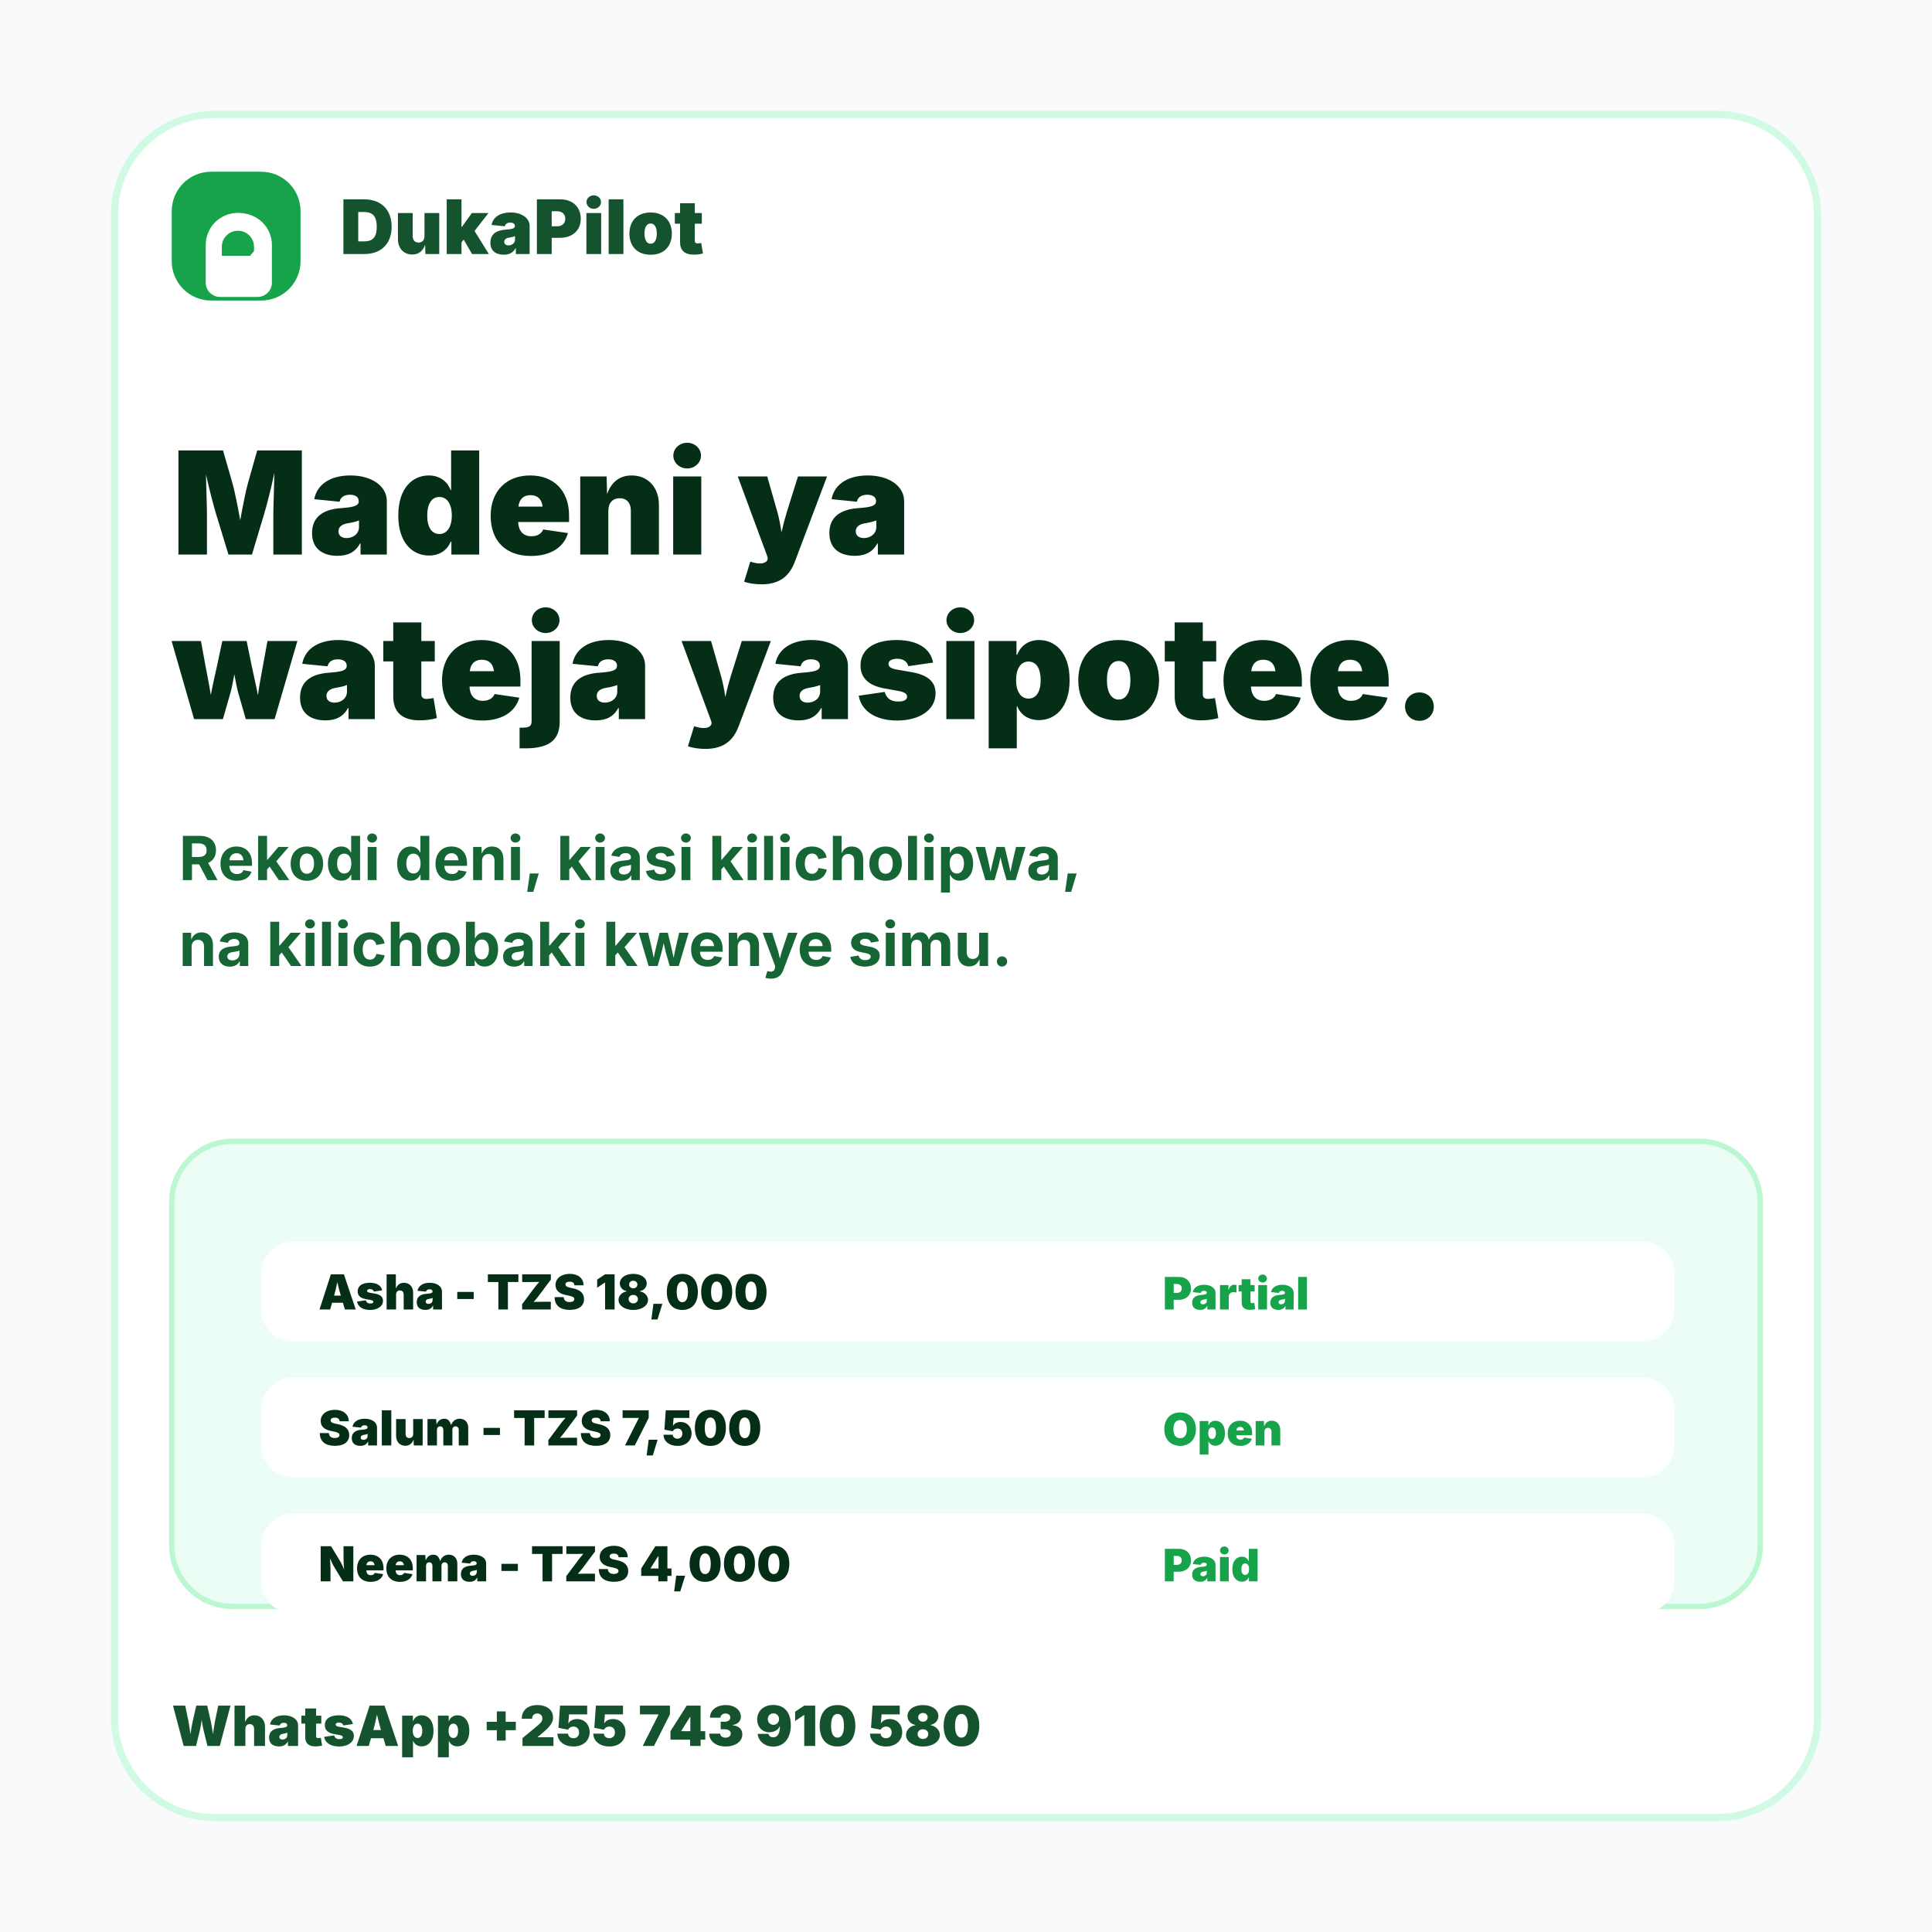
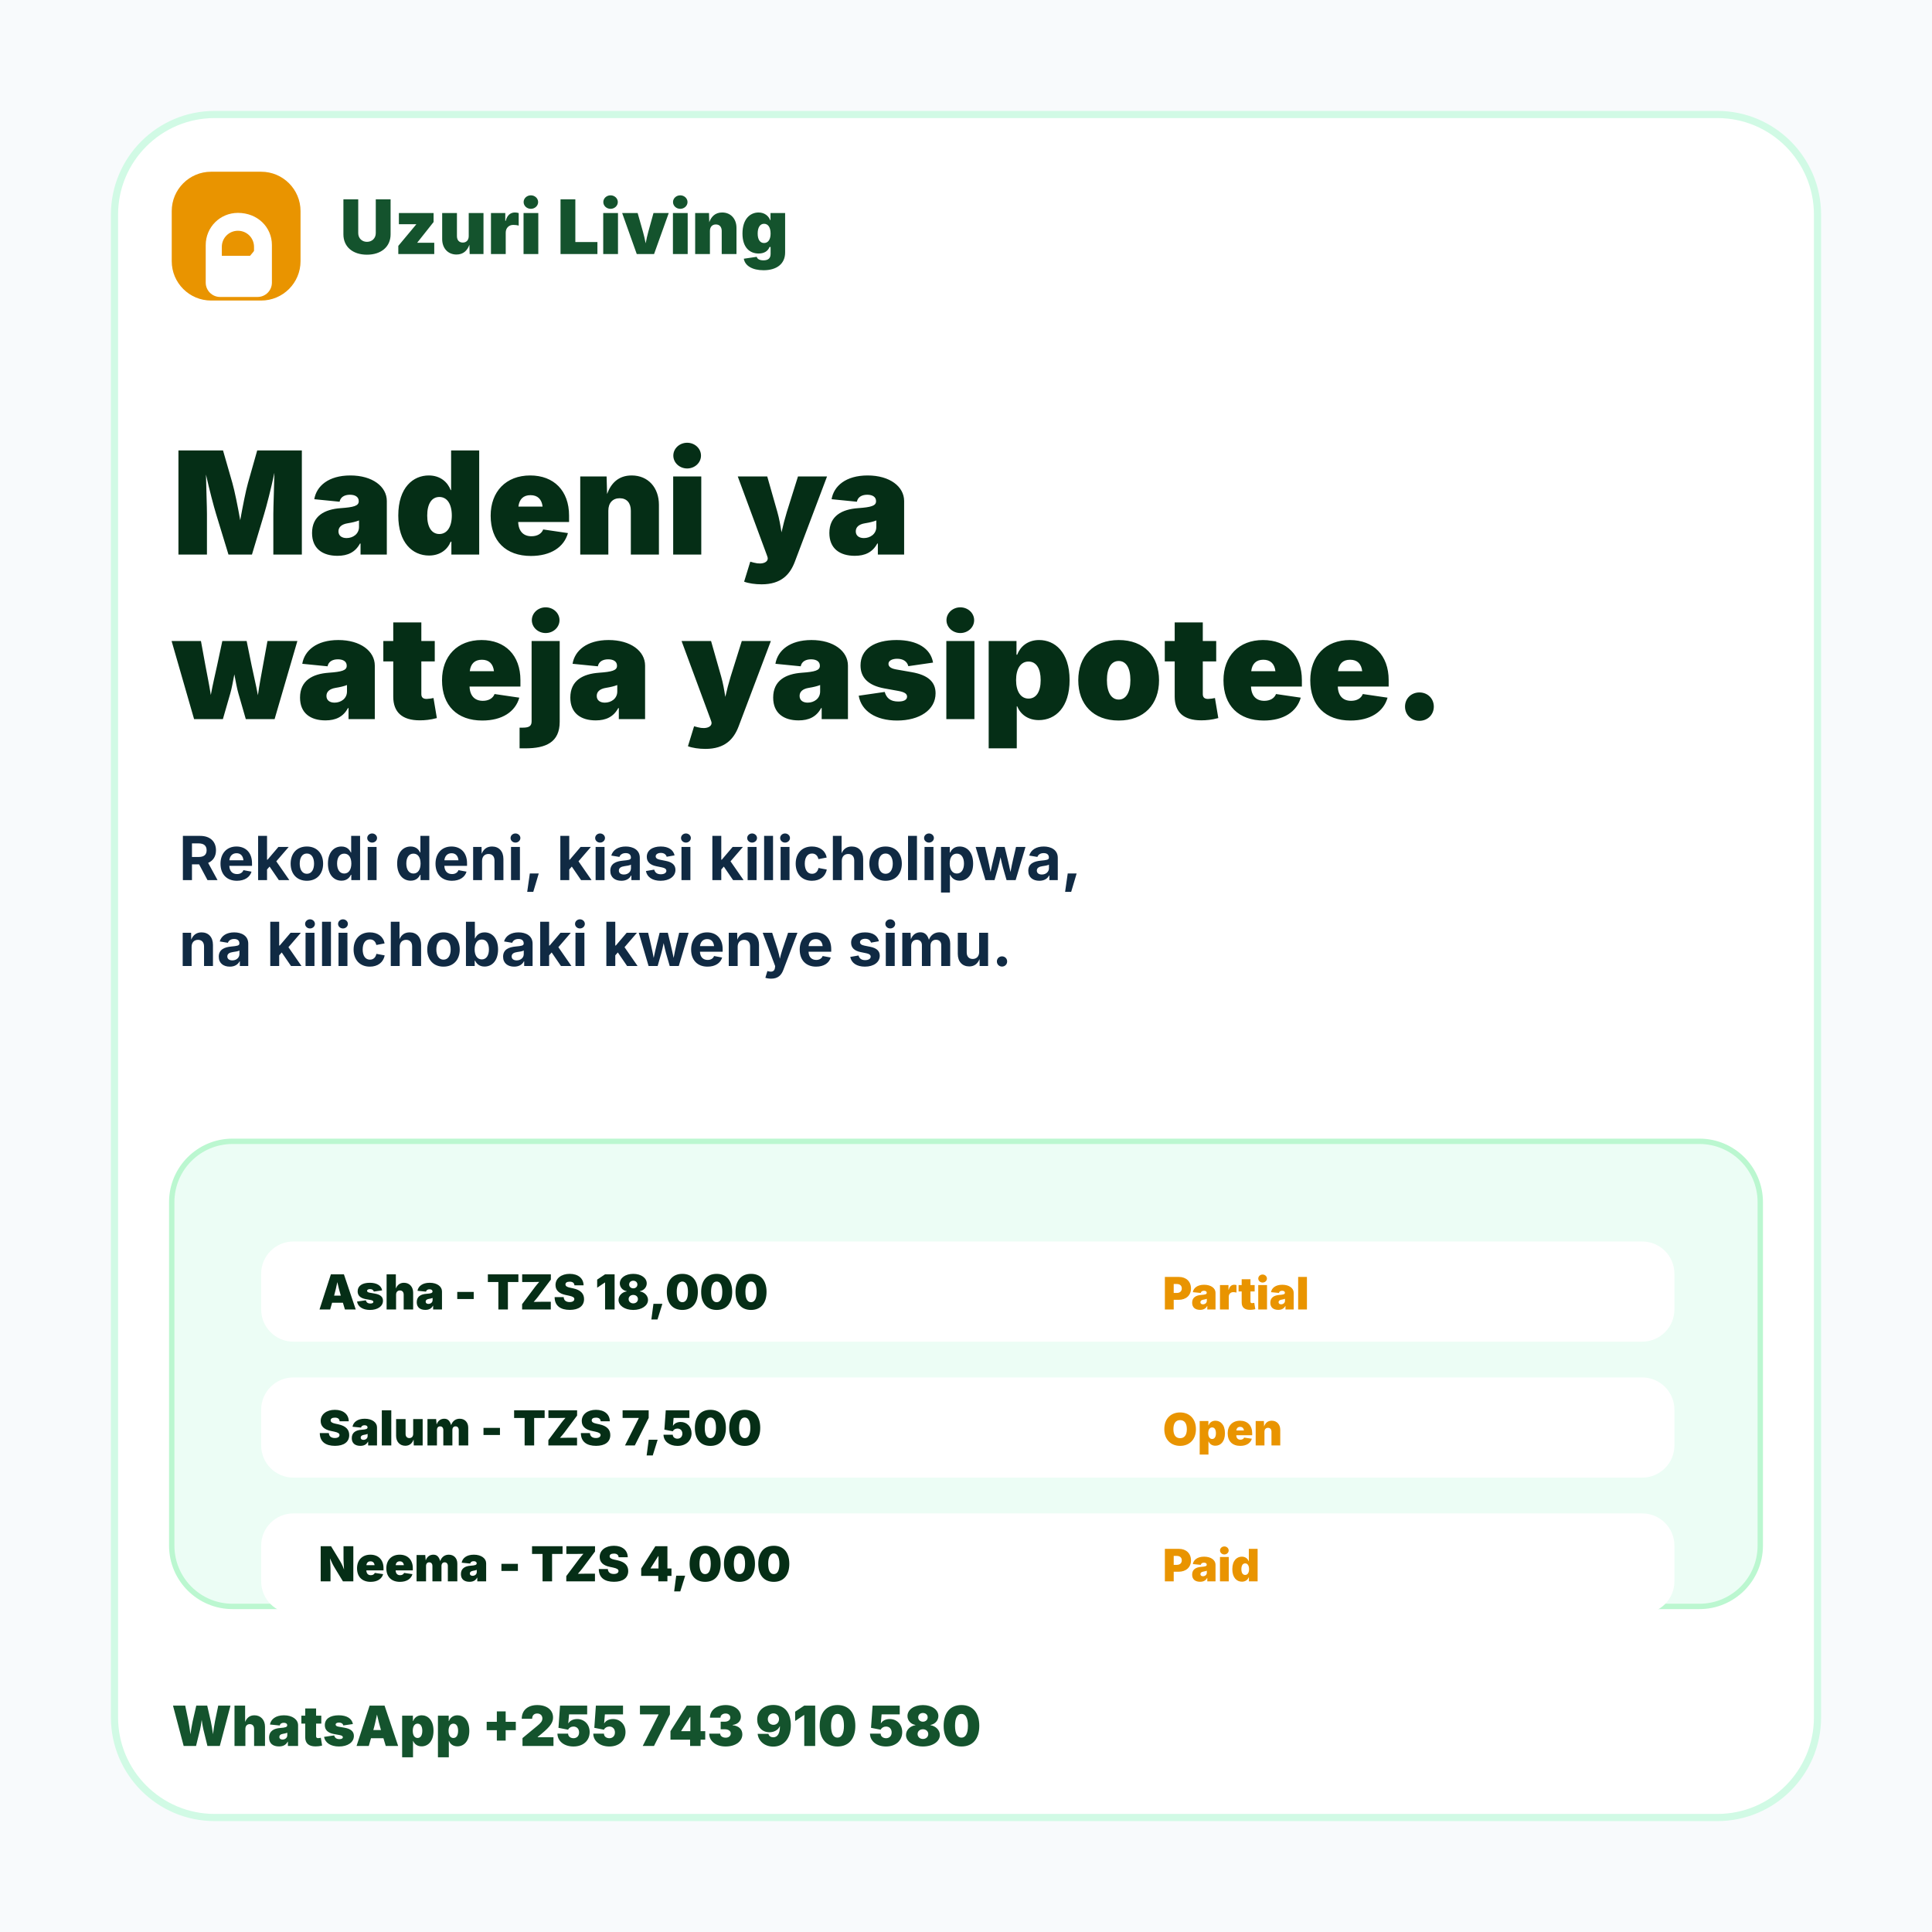
<svg xmlns="http://www.w3.org/2000/svg" width="1080" height="1080" viewBox="0 0 1080 1080" fill="none">
  <rect width="1080" height="1080" fill="#f8fafc" />
  <rect x="64" y="64" width="952" height="952" rx="56" fill="#ffffff" stroke="#d1fae5" stroke-width="4" />
-   <rect x="96" y="96" width="72" height="72" rx="22" fill="#16a34a" />
+   <rect x="96" y="96" width="72" height="72" rx="22" fill="#e99400" />
  <path d="M133 119c-10 0-18 8-18 18v21c0 4.4 3.6 8 8 8h21c4.4 0 8-3.6 8-8v-21c0-10-8-18-19-18Zm0 10c5 0 9 4 9 9v5h-18v-5c0-5 4-9 9-9Z" fill="#ffffff" />
  <path d="m125 153 6 6 15-18" stroke="#ffffff" stroke-width="7" stroke-linecap="round" stroke-linejoin="round" />
-   <text x="190" y="142" fill="#14532d" font-family="Inter, Arial, sans-serif" font-size="42" font-weight="900">DukaPilot</text>
+   <text x="190" y="142" fill="#14532d" font-family="Inter, Arial, sans-serif" font-size="42" font-weight="900">Uzuri Living</text>
  <text x="96" y="310" fill="#052e16" font-family="Inter, Arial, sans-serif" font-size="80" font-weight="900">Madeni ya</text>
  <text x="96" y="402" fill="#052e16" font-family="Inter, Arial, sans-serif" font-size="80" font-weight="900">wateja yasipotee.</text>
-   <text x="100" y="492" fill="#166534" font-family="Inter, Arial, sans-serif" font-size="34" font-weight="700">Rekodi deni, kiasi kilicholipwa,</text>
-   <text x="100" y="540" fill="#166534" font-family="Inter, Arial, sans-serif" font-size="34" font-weight="700">na kilichobaki kwenye simu.</text>
+   <text x="100" y="492" fill="#102a43" font-family="Inter, Arial, sans-serif" font-size="34" font-weight="700">Rekodi deni, kiasi kilicholipwa,</text>
+   <text x="100" y="540" fill="#102a43" font-family="Inter, Arial, sans-serif" font-size="34" font-weight="700">na kilichobaki kwenye simu.</text>
  <rect x="96" y="638" width="888" height="260" rx="34" fill="#ecfdf5" stroke="#bbf7d0" stroke-width="3" />
  <rect x="146" y="694" width="790" height="56" rx="18" fill="#ffffff" />
  <rect x="146" y="770" width="790" height="56" rx="18" fill="#ffffff" />
  <rect x="146" y="846" width="790" height="56" rx="18" fill="#ffffff" />
  <text x="178" y="732" fill="#052e16" font-family="Inter, Arial, sans-serif" font-size="27" font-weight="900">Asha - TZS 18,000</text>
-   <text x="650" y="732" fill="#16a34a" font-family="Inter, Arial, sans-serif" font-size="25" font-weight="900">Partial</text>
+   <text x="650" y="732" fill="#e99400" font-family="Inter, Arial, sans-serif" font-size="25" font-weight="900">Partial</text>
  <text x="178" y="808" fill="#052e16" font-family="Inter, Arial, sans-serif" font-size="27" font-weight="900">Salum - TZS 7,500</text>
-   <text x="650" y="808" fill="#16a34a" font-family="Inter, Arial, sans-serif" font-size="25" font-weight="900">Open</text>
+   <text x="650" y="808" fill="#e99400" font-family="Inter, Arial, sans-serif" font-size="25" font-weight="900">Open</text>
  <text x="178" y="884" fill="#052e16" font-family="Inter, Arial, sans-serif" font-size="27" font-weight="900">Neema - TZS 4,000</text>
-   <text x="650" y="884" fill="#16a34a" font-family="Inter, Arial, sans-serif" font-size="25" font-weight="900">Paid</text>
+   <text x="650" y="884" fill="#e99400" font-family="Inter, Arial, sans-serif" font-size="25" font-weight="900">Paid</text>
  <text x="96" y="976" fill="#14532d" font-family="Inter, Arial, sans-serif" font-size="31" font-weight="900">WhatsApp +255 743 910 580</text>
</svg>
